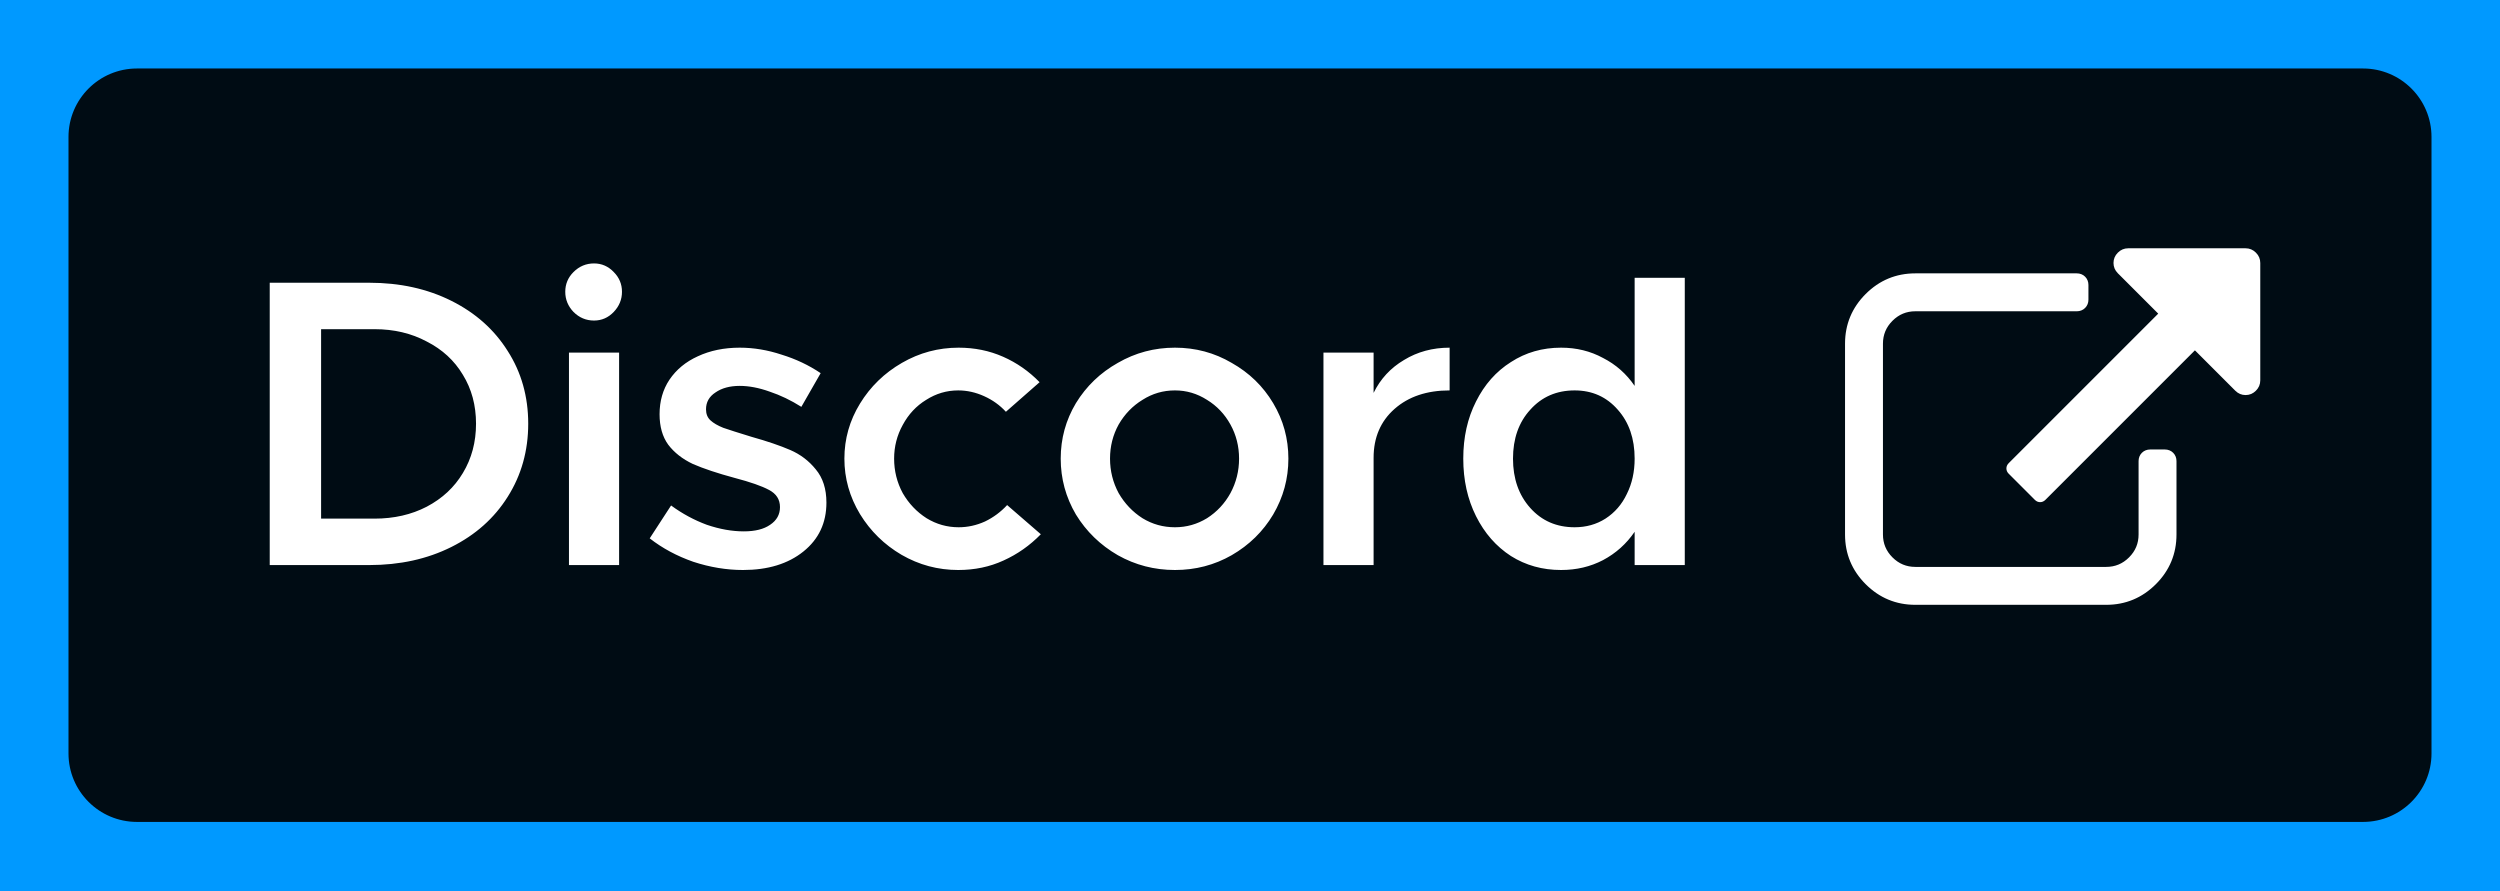
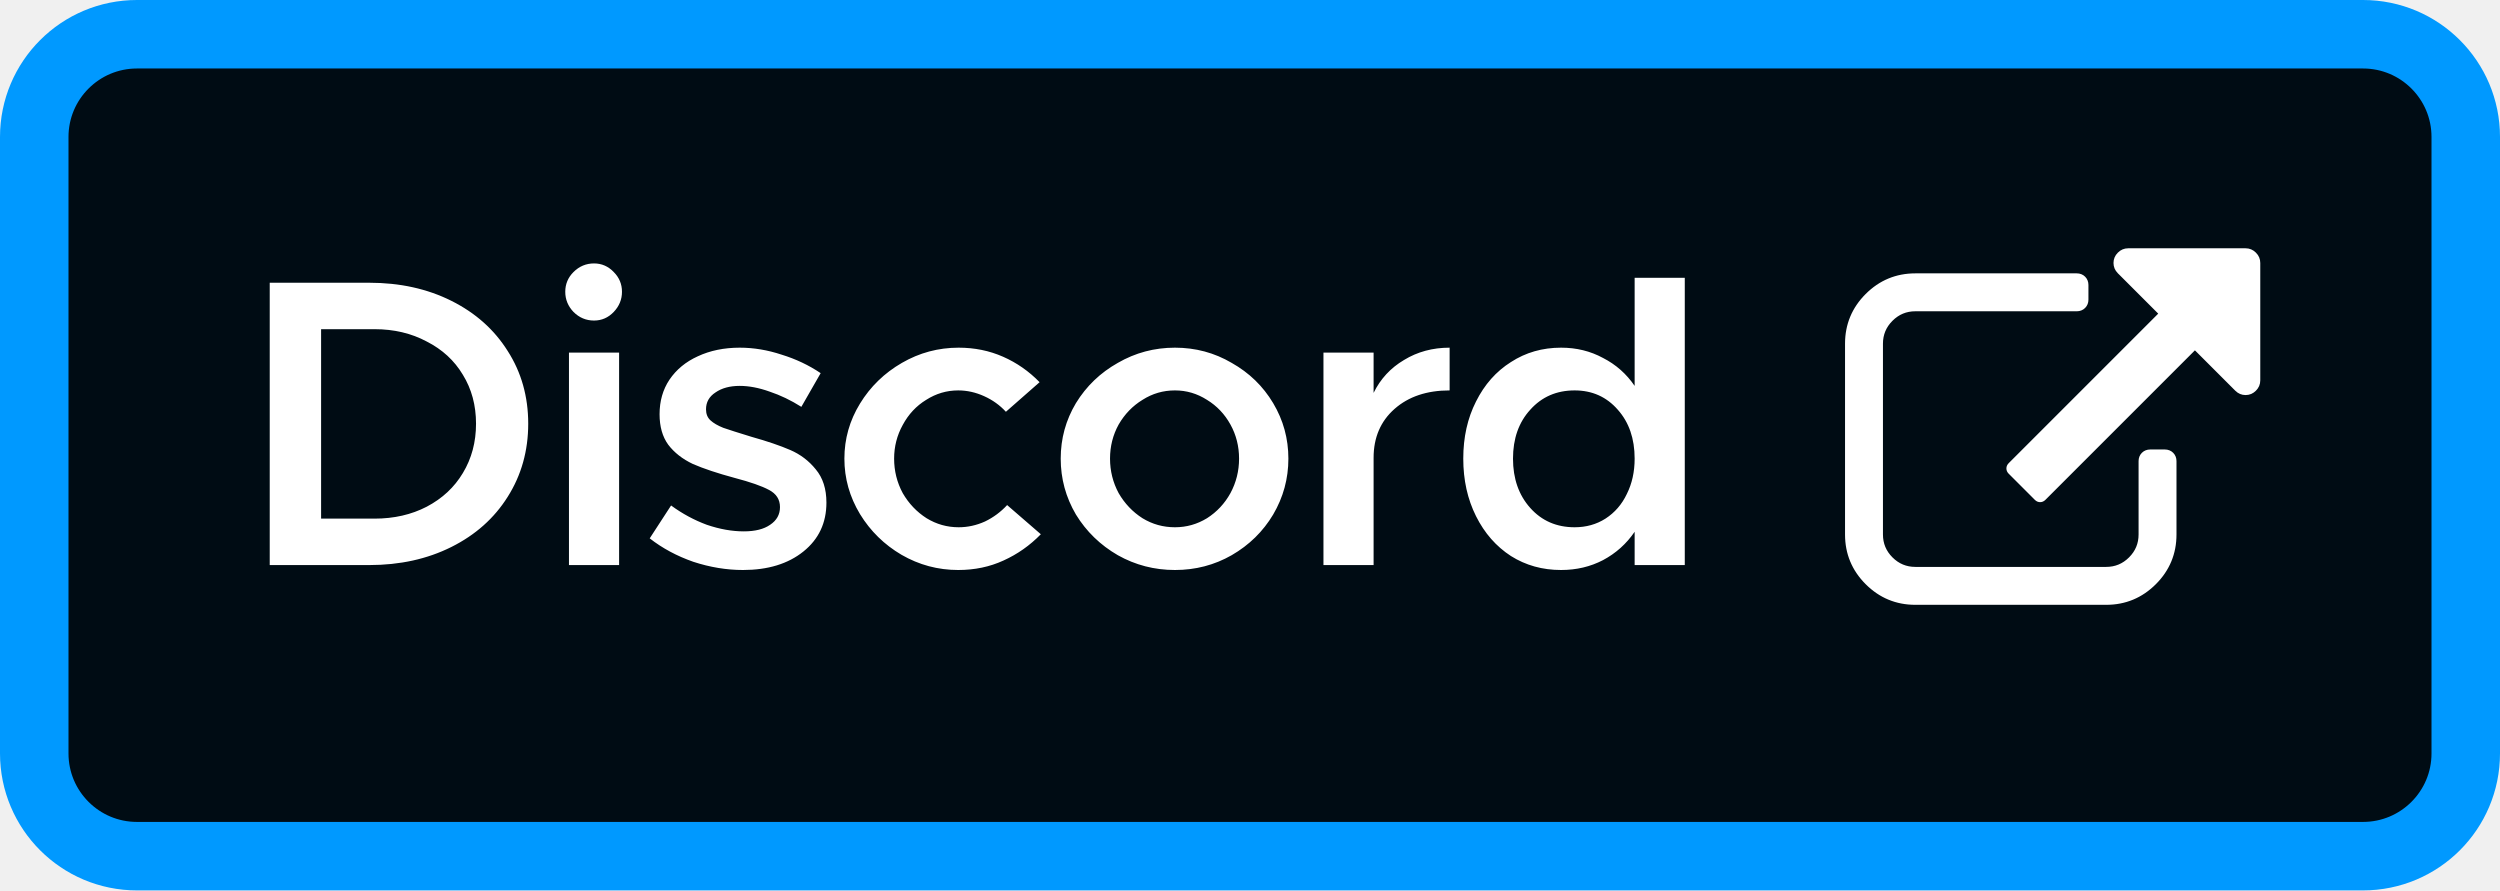
<svg xmlns="http://www.w3.org/2000/svg" width="292" height="104" viewBox="0 0 292 104" fill="none">
-   <path d="M0 16C0 7.163 7.163 0 16 0H276C284.837 0 292 7.163 292 16V88C292 96.837 284.837 104 276 104H16C7.163 104 0 96.837 0 88V16Z" fill="#000C14" />
+   <rect x="4" y="4" width="284" height="96" rx="12" fill="#000C14" />
  <path d="M43.12 33.024C46.704 33.024 49.904 33.728 52.72 35.136C55.536 36.544 57.728 38.496 59.296 40.992C60.896 43.488 61.696 46.32 61.696 49.488C61.696 52.656 60.896 55.504 59.296 58.032C57.728 60.528 55.536 62.48 52.72 63.888C49.904 65.296 46.704 66 43.12 66H31.504V33.024H43.12ZM43.744 60.576C46.016 60.576 48.048 60.112 49.84 59.184C51.664 58.224 53.072 56.912 54.064 55.248C55.088 53.552 55.6 51.632 55.6 49.488C55.6 47.344 55.088 45.44 54.064 43.776C53.072 42.112 51.664 40.816 49.84 39.888C48.048 38.928 46.016 38.448 43.744 38.448H37.504V60.576H43.744ZM66.455 41.184H72.311V66H66.455V41.184ZM69.383 37.44C68.455 37.44 67.655 37.104 66.983 36.432C66.343 35.76 66.023 34.976 66.023 34.08C66.023 33.184 66.343 32.416 66.983 31.776C67.655 31.104 68.455 30.768 69.383 30.768C70.279 30.768 71.047 31.104 71.687 31.776C72.327 32.416 72.647 33.184 72.647 34.08C72.647 34.976 72.327 35.76 71.687 36.432C71.047 37.104 70.279 37.44 69.383 37.44ZM86.782 66.576C84.862 66.576 82.926 66.256 80.974 65.616C79.054 64.944 77.358 64.032 75.886 62.88L78.382 59.04C79.694 60 81.086 60.752 82.558 61.296C84.062 61.808 85.502 62.064 86.878 62.064C88.19 62.064 89.214 61.808 89.95 61.296C90.718 60.784 91.102 60.096 91.102 59.232C91.102 58.336 90.67 57.664 89.806 57.216C88.974 56.768 87.646 56.304 85.822 55.824C83.806 55.28 82.174 54.736 80.926 54.192C79.71 53.616 78.75 52.864 78.046 51.936C77.374 51.008 77.038 49.824 77.038 48.384C77.038 46.848 77.422 45.504 78.19 44.352C78.99 43.168 80.094 42.256 81.502 41.616C82.942 40.944 84.574 40.608 86.398 40.608C88.03 40.608 89.662 40.88 91.294 41.424C92.958 41.936 94.478 42.656 95.854 43.584L93.598 47.52C92.382 46.752 91.15 46.16 89.902 45.744C88.654 45.296 87.486 45.072 86.398 45.072C85.246 45.072 84.302 45.328 83.566 45.84C82.83 46.32 82.462 46.976 82.462 47.808C82.462 48.352 82.638 48.784 82.99 49.104C83.342 49.424 83.838 49.712 84.478 49.968C85.118 50.192 86.222 50.544 87.79 51.024C89.614 51.536 91.118 52.048 92.302 52.56C93.486 53.072 94.478 53.824 95.278 54.816C96.11 55.808 96.526 57.104 96.526 58.704C96.526 61.072 95.63 62.976 93.838 64.416C92.046 65.856 89.694 66.576 86.782 66.576ZM111.921 66.576C109.553 66.576 107.345 65.984 105.297 64.8C103.281 63.616 101.665 62.032 100.449 60.048C99.233 58.032 98.625 55.872 98.625 53.568C98.625 51.264 99.233 49.12 100.449 47.136C101.665 45.152 103.297 43.568 105.345 42.384C107.393 41.2 109.601 40.608 111.969 40.608C113.825 40.608 115.553 40.96 117.153 41.664C118.753 42.368 120.177 43.36 121.425 44.64L117.489 48.096C116.785 47.328 115.937 46.72 114.945 46.272C113.953 45.824 112.945 45.6 111.921 45.6C110.577 45.6 109.329 45.968 108.177 46.704C107.025 47.408 106.113 48.384 105.441 49.632C104.769 50.848 104.433 52.16 104.433 53.568C104.433 55.008 104.769 56.352 105.441 57.6C106.145 58.816 107.073 59.792 108.225 60.528C109.377 61.232 110.625 61.584 111.969 61.584C113.025 61.584 114.049 61.36 115.041 60.912C116.033 60.432 116.897 59.792 117.633 58.992L121.569 62.4C120.289 63.712 118.833 64.736 117.201 65.472C115.601 66.208 113.841 66.576 111.921 66.576ZM137.235 66.576C134.835 66.576 132.611 66 130.563 64.848C128.515 63.664 126.883 62.08 125.667 60.096C124.483 58.08 123.891 55.904 123.891 53.568C123.891 51.232 124.483 49.072 125.667 47.088C126.883 45.104 128.515 43.536 130.563 42.384C132.611 41.2 134.835 40.608 137.235 40.608C139.635 40.608 141.843 41.2 143.859 42.384C145.907 43.536 147.523 45.104 148.707 47.088C149.891 49.072 150.483 51.232 150.483 53.568C150.483 55.904 149.891 58.08 148.707 60.096C147.523 62.08 145.907 63.664 143.859 64.848C141.843 66 139.635 66.576 137.235 66.576ZM137.235 61.584C138.579 61.584 139.827 61.232 140.979 60.528C142.131 59.792 143.043 58.816 143.715 57.6C144.387 56.352 144.723 55.008 144.723 53.568C144.723 52.128 144.387 50.8 143.715 49.584C143.043 48.368 142.131 47.408 140.979 46.704C139.827 45.968 138.579 45.6 137.235 45.6C135.859 45.6 134.595 45.968 133.443 46.704C132.291 47.408 131.363 48.368 130.659 49.584C129.987 50.8 129.651 52.128 129.651 53.568C129.651 55.008 129.987 56.352 130.659 57.6C131.363 58.816 132.291 59.792 133.443 60.528C134.595 61.232 135.859 61.584 137.235 61.584ZM160.436 45.888C161.236 44.256 162.42 42.976 163.988 42.048C165.556 41.088 167.332 40.608 169.316 40.608V45.6C166.66 45.6 164.516 46.32 162.884 47.76C161.252 49.2 160.436 51.104 160.436 53.472V66H154.58V41.184H160.436V45.888ZM196.782 32.448V66H190.926V62.112C189.966 63.52 188.734 64.624 187.23 65.424C185.758 66.192 184.126 66.576 182.334 66.576C180.158 66.576 178.206 66.032 176.478 64.944C174.75 63.824 173.39 62.272 172.398 60.288C171.406 58.304 170.91 56.064 170.91 53.568C170.91 51.072 171.406 48.848 172.398 46.896C173.39 44.912 174.75 43.376 176.478 42.288C178.206 41.168 180.158 40.608 182.334 40.608C184.126 40.608 185.758 41.008 187.23 41.808C188.734 42.576 189.966 43.664 190.926 45.072V32.448H196.782ZM183.918 61.584C185.262 61.584 186.462 61.248 187.518 60.576C188.606 59.872 189.438 58.912 190.014 57.696C190.622 56.48 190.926 55.104 190.926 53.568C190.926 51.232 190.27 49.328 188.958 47.856C187.646 46.352 185.966 45.6 183.918 45.6C181.806 45.6 180.078 46.352 178.734 47.856C177.39 49.328 176.718 51.232 176.718 53.568C176.718 55.904 177.39 57.824 178.734 59.328C180.078 60.832 181.806 61.584 183.918 61.584Z" fill="white" />
  <path d="M253.964 53.857V62.429C253.964 64.62 253.183 66.501 251.628 68.056C250.072 69.612 248.192 70.393 246 70.393H223.714C221.523 70.393 219.642 69.612 218.087 68.056C216.531 66.501 215.75 64.62 215.75 62.429V40.143C215.75 37.951 216.531 36.071 218.087 34.515C219.642 32.96 221.523 32.179 223.714 32.179H242.571C242.88 32.179 243.152 32.28 243.364 32.493C243.577 32.705 243.679 32.977 243.679 33.286V35C243.679 35.309 243.577 35.58 243.364 35.793C243.152 36.005 242.88 36.107 242.571 36.107H223.714C222.603 36.107 221.657 36.5 220.864 37.293C220.072 38.086 219.679 39.031 219.679 40.143V62.429C219.679 63.54 220.072 64.486 220.864 65.279C221.657 66.071 222.603 66.464 223.714 66.464H246C247.112 66.464 248.057 66.071 248.85 65.279C249.643 64.486 250.036 63.54 250.036 62.429V53.857C250.036 53.548 250.138 53.277 250.35 53.064C250.563 52.852 250.834 52.75 251.143 52.75H252.857C253.166 52.75 253.437 52.852 253.65 53.064C253.862 53.277 253.964 53.548 253.964 53.857Z" fill="white" stroke="white" stroke-width="0.5" />
  <path d="M264 30.714V44.429C264 44.893 263.83 45.295 263.491 45.634C263.152 45.973 262.75 46.143 262.286 46.143C261.821 46.143 261.42 45.973 261.08 45.634L256.366 40.92L238.902 58.384C238.723 58.562 238.518 58.652 238.286 58.652C238.054 58.652 237.848 58.562 237.67 58.384L234.616 55.33C234.437 55.152 234.348 54.946 234.348 54.714C234.348 54.482 234.437 54.277 234.616 54.098L252.08 36.634L247.366 31.92C247.027 31.58 246.857 31.179 246.857 30.714C246.857 30.25 247.027 29.848 247.366 29.509C247.705 29.17 248.107 29 248.571 29H262.286C262.75 29 263.152 29.17 263.491 29.509C263.83 29.848 264 30.25 264 30.714Z" fill="white" />
-   <path d="M16 8H276V-8H16V8ZM284 16V88H300V16H284ZM276 96H16V112H276V96ZM8 88V16H-8V88H8ZM16 96C11.582 96 8 92.418 8 88H-8C-8 101.255 2.745 112 16 112V96ZM284 88C284 92.418 280.418 96 276 96V112C289.255 112 300 101.255 300 88H284ZM276 8C280.418 8 284 11.582 284 16H300C300 2.745 289.255 -8 276 -8V8ZM16 -8C2.745 -8 -8 2.745 -8 16H8C8 11.582 11.582 8 16 8V-8Z" fill="#0099FF" />
+   <rect x="4" y="4" width="284" height="96" rx="12" stroke="#0099FF" stroke-width="8" />
</svg>
